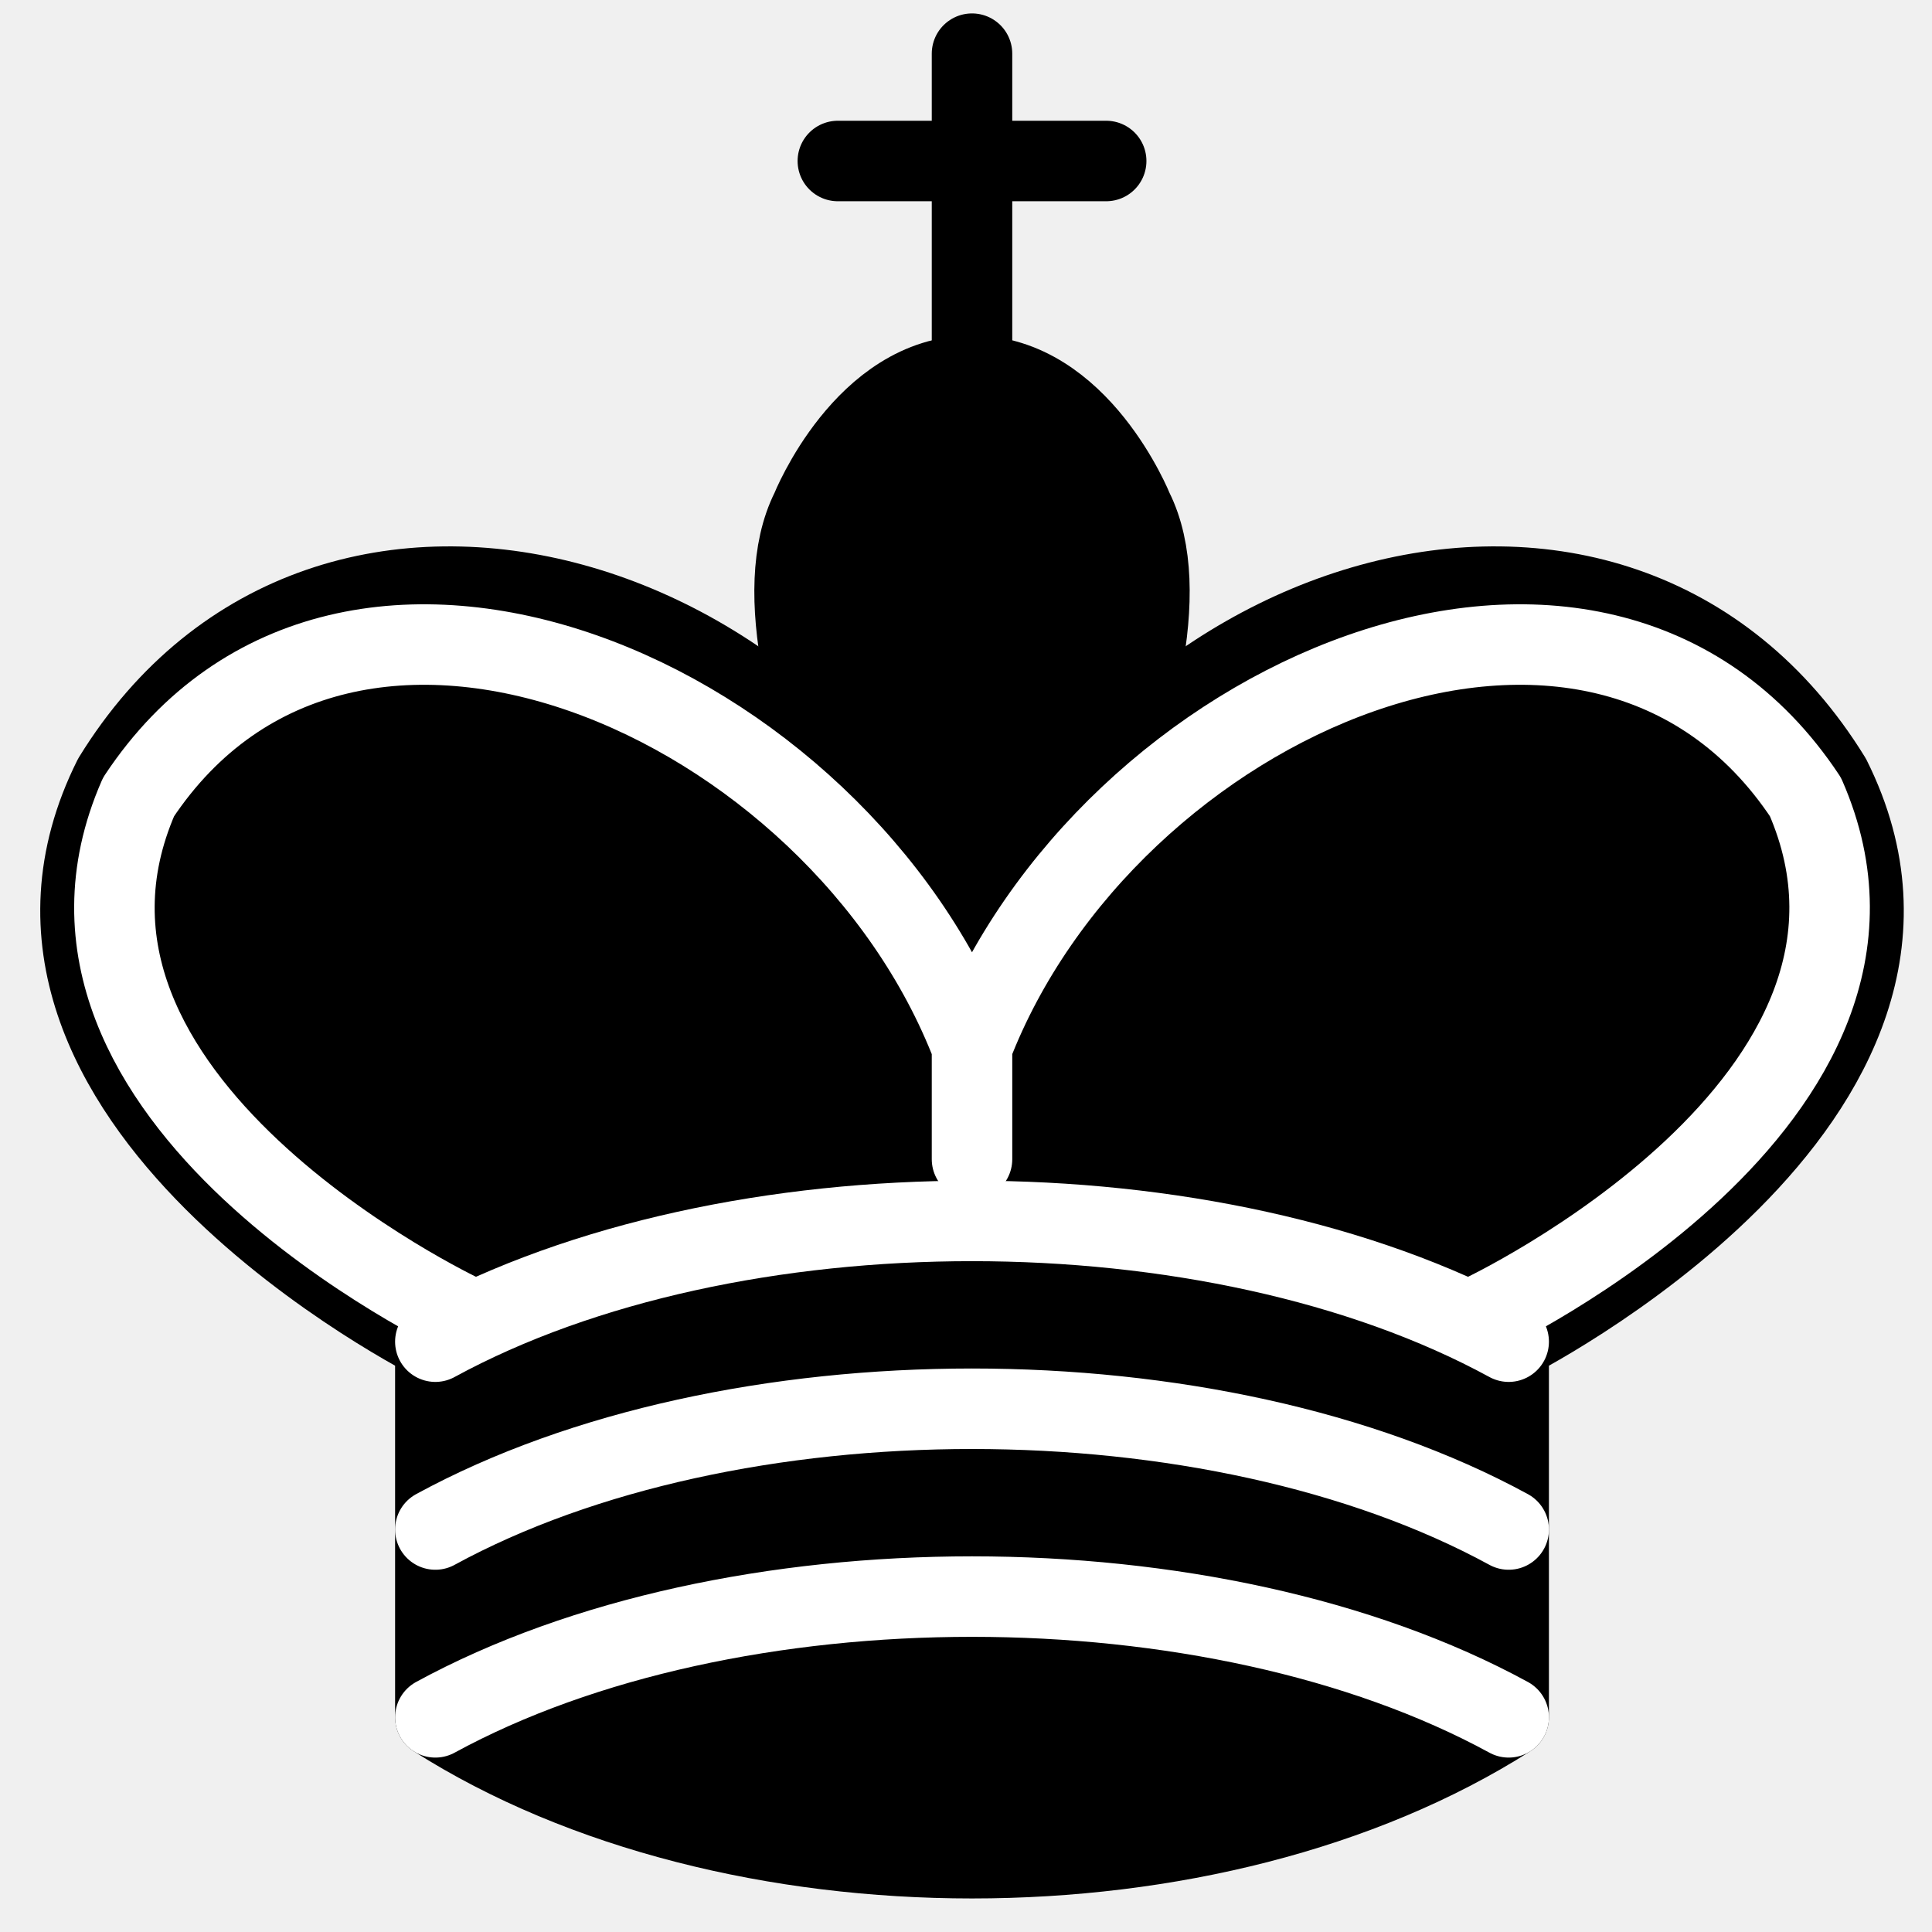
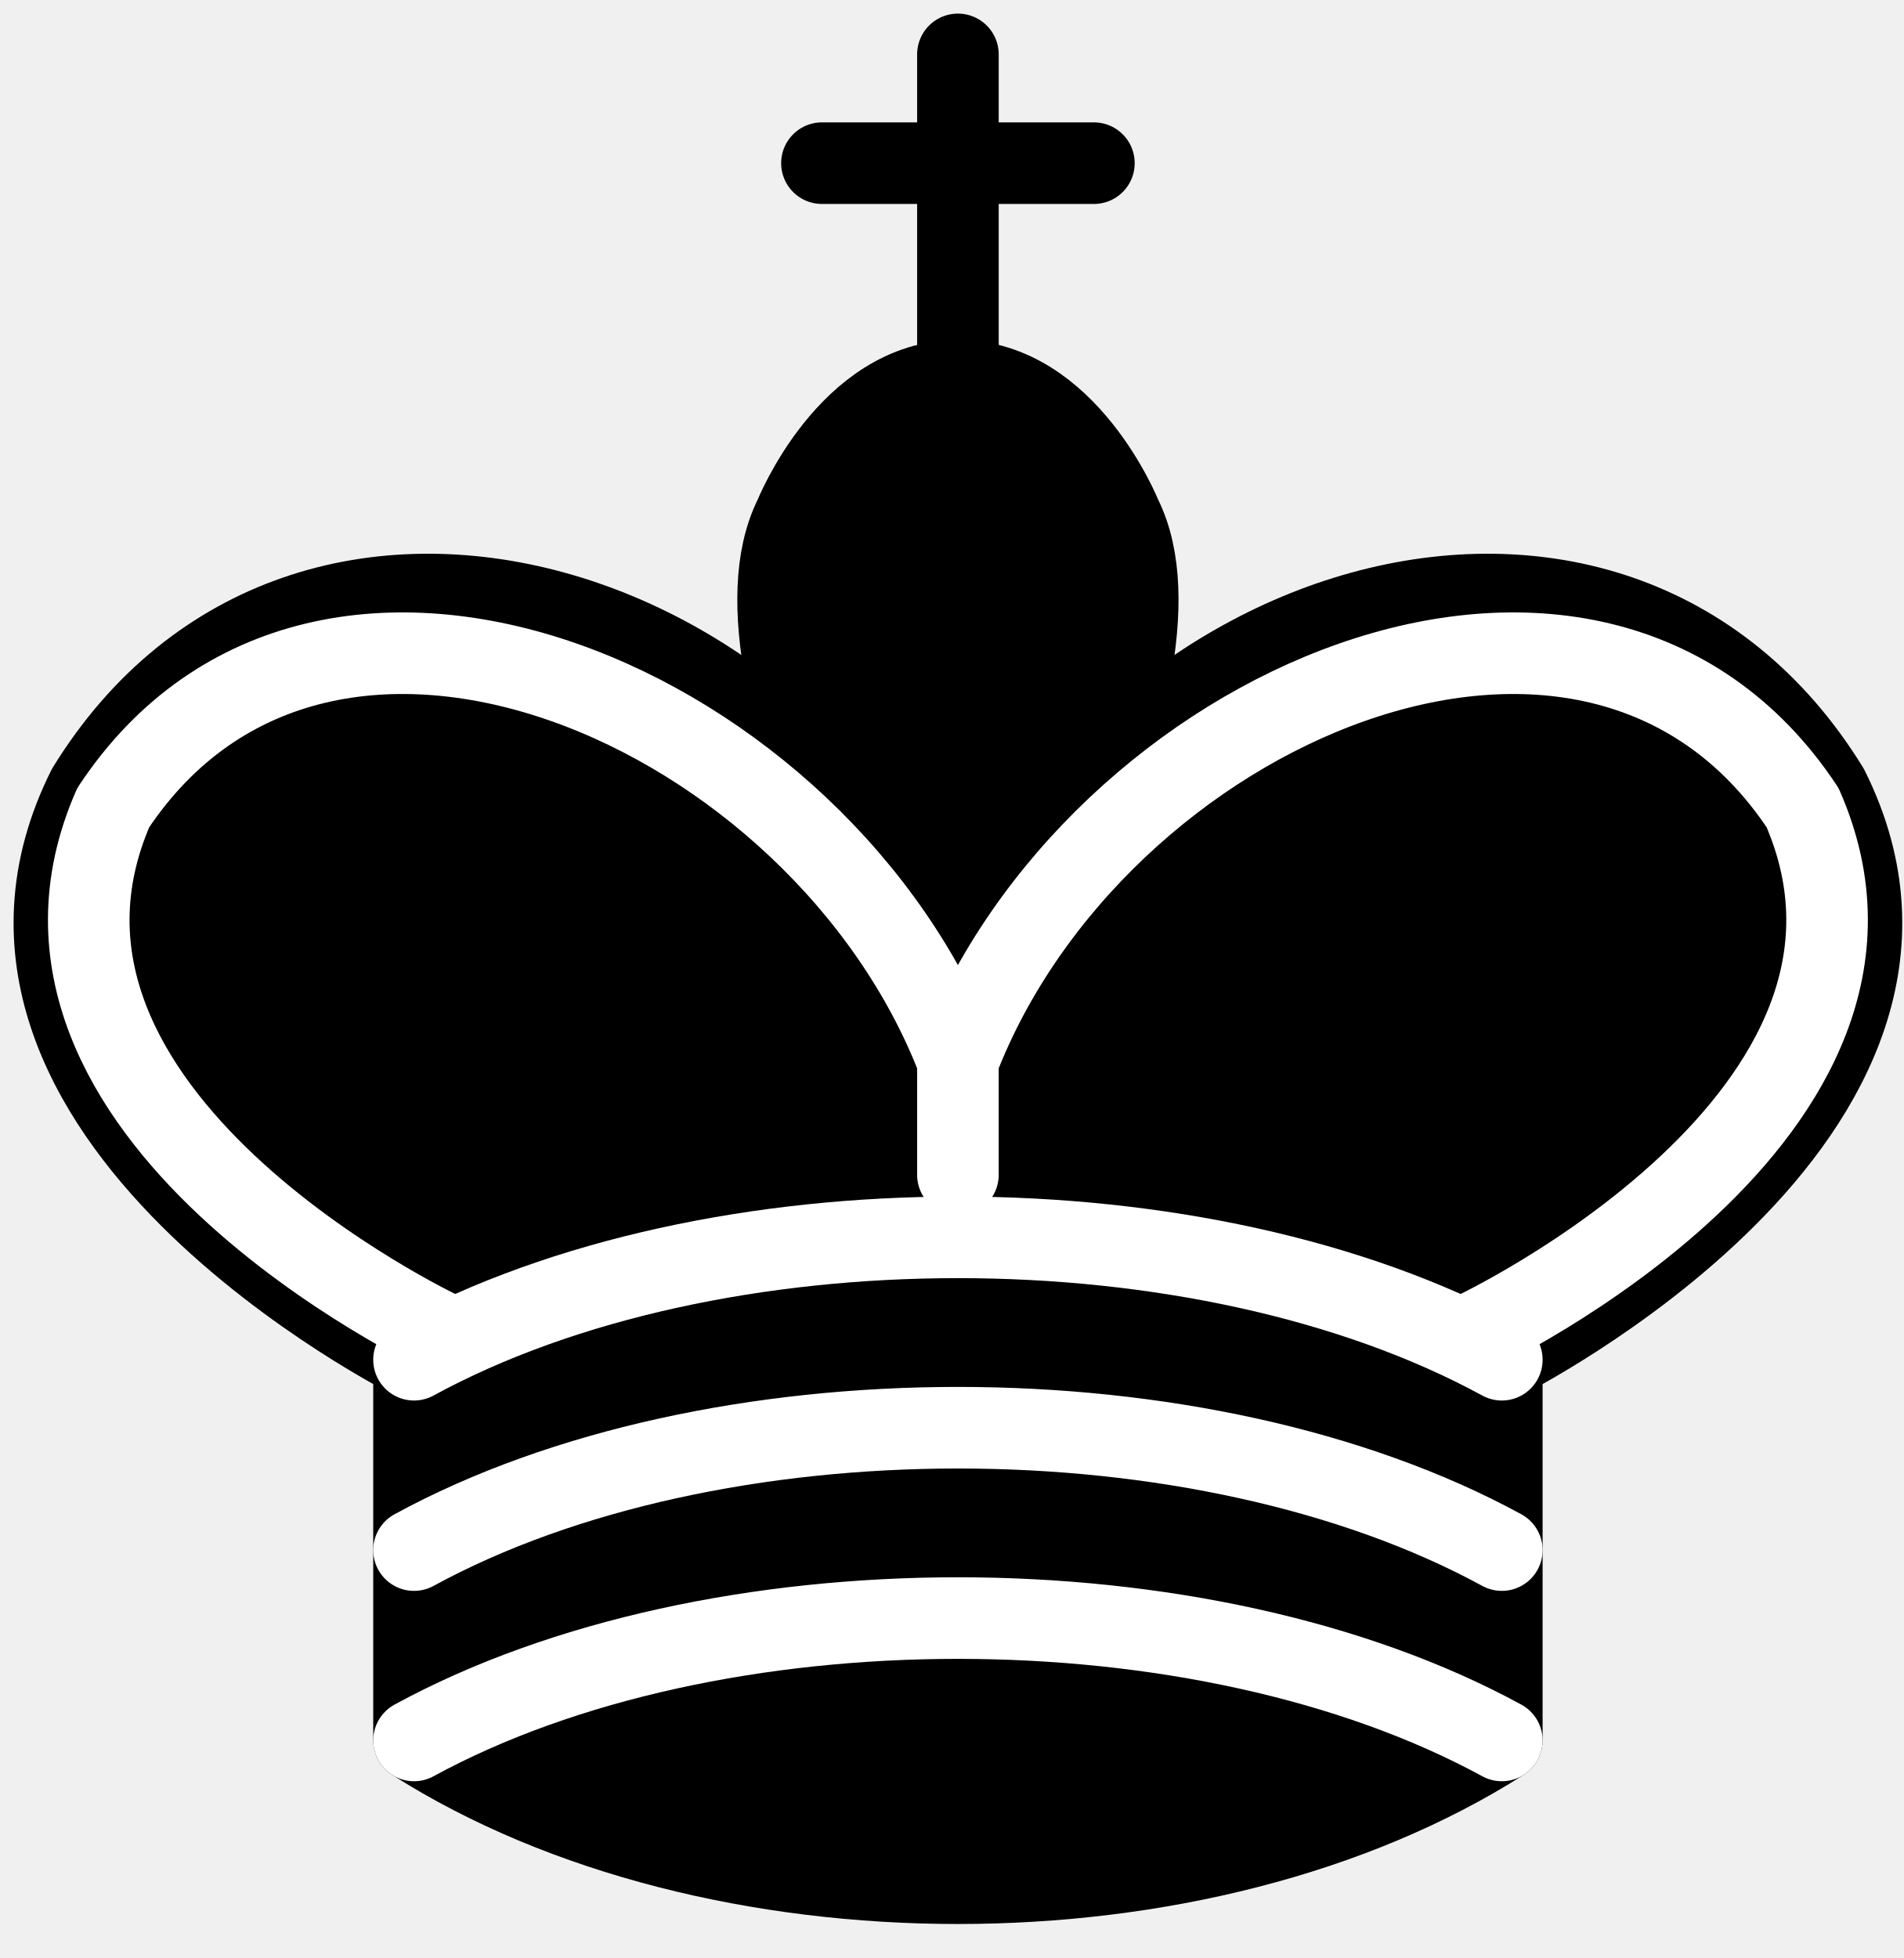
- <svg xmlns="http://www.w3.org/2000/svg" width="60" height="60" viewBox="0 0 35 36" fill="none">
+ <svg xmlns="http://www.w3.org/2000/svg" viewBox="0 0 35 36" fill="none">
  <path d="M17.612 6.63V1" stroke="black" stroke-width="1.5" stroke-linecap="round" />
  <path fill-rule="evenodd" clip-rule="evenodd" d="M17.612 20C17.612 20 22.112 12.5 20.612 9.5C20.612 9.5 19.612 7 17.612 7C15.612 7 14.612 9.5 14.612 9.5C13.112 12.5 17.612 20 17.612 20Z" fill="black" stroke="black" stroke-width="1.5" />
  <path fill-rule="evenodd" clip-rule="evenodd" d="M7.612 32C13.112 35.5 22.112 35.5 27.612 32V25C27.612 25 36.612 20.5 33.612 14.5C29.612 8 20.112 11 17.612 18.5C15.112 11 5.612 8 1.612 14.5C-1.388 20.5 7.612 25 7.612 25V32Z" fill="black" />
  <path d="M17.612 18.5C20.112 11 29.612 8 33.612 14.5C36.612 20.5 27.612 25 27.612 25V32C22.112 35.5 13.112 35.5 7.612 32V25C7.612 25 -1.388 20.5 1.612 14.5C5.612 8 15.112 11 17.612 18.5ZM17.612 18.5V22" stroke="black" stroke-width="1.5" stroke-linecap="round" stroke-linejoin="round" />
  <path d="M15.112 3H20.112" stroke="black" stroke-width="1.5" stroke-linecap="round" />
  <path d="M27.112 24.5C27.112 24.5 35.612 20.5 33.142 14.85C29.262 9 20.112 13 17.612 19.5M17.612 19.5V21.6M17.612 19.5C15.112 13 5.962 9 2.082 14.85C-0.388 20.5 8.112 24.5 8.112 24.5" stroke="white" stroke-width="1.5" stroke-linecap="round" stroke-linejoin="round" />
  <path d="M7.612 25C13.112 22 22.112 22 27.612 25M7.612 28.5C13.112 25.5 22.112 25.5 27.612 28.5M7.612 32C13.112 29 22.112 29 27.612 32" stroke="white" stroke-width="1.5" stroke-linecap="round" stroke-linejoin="round" />
</svg>
